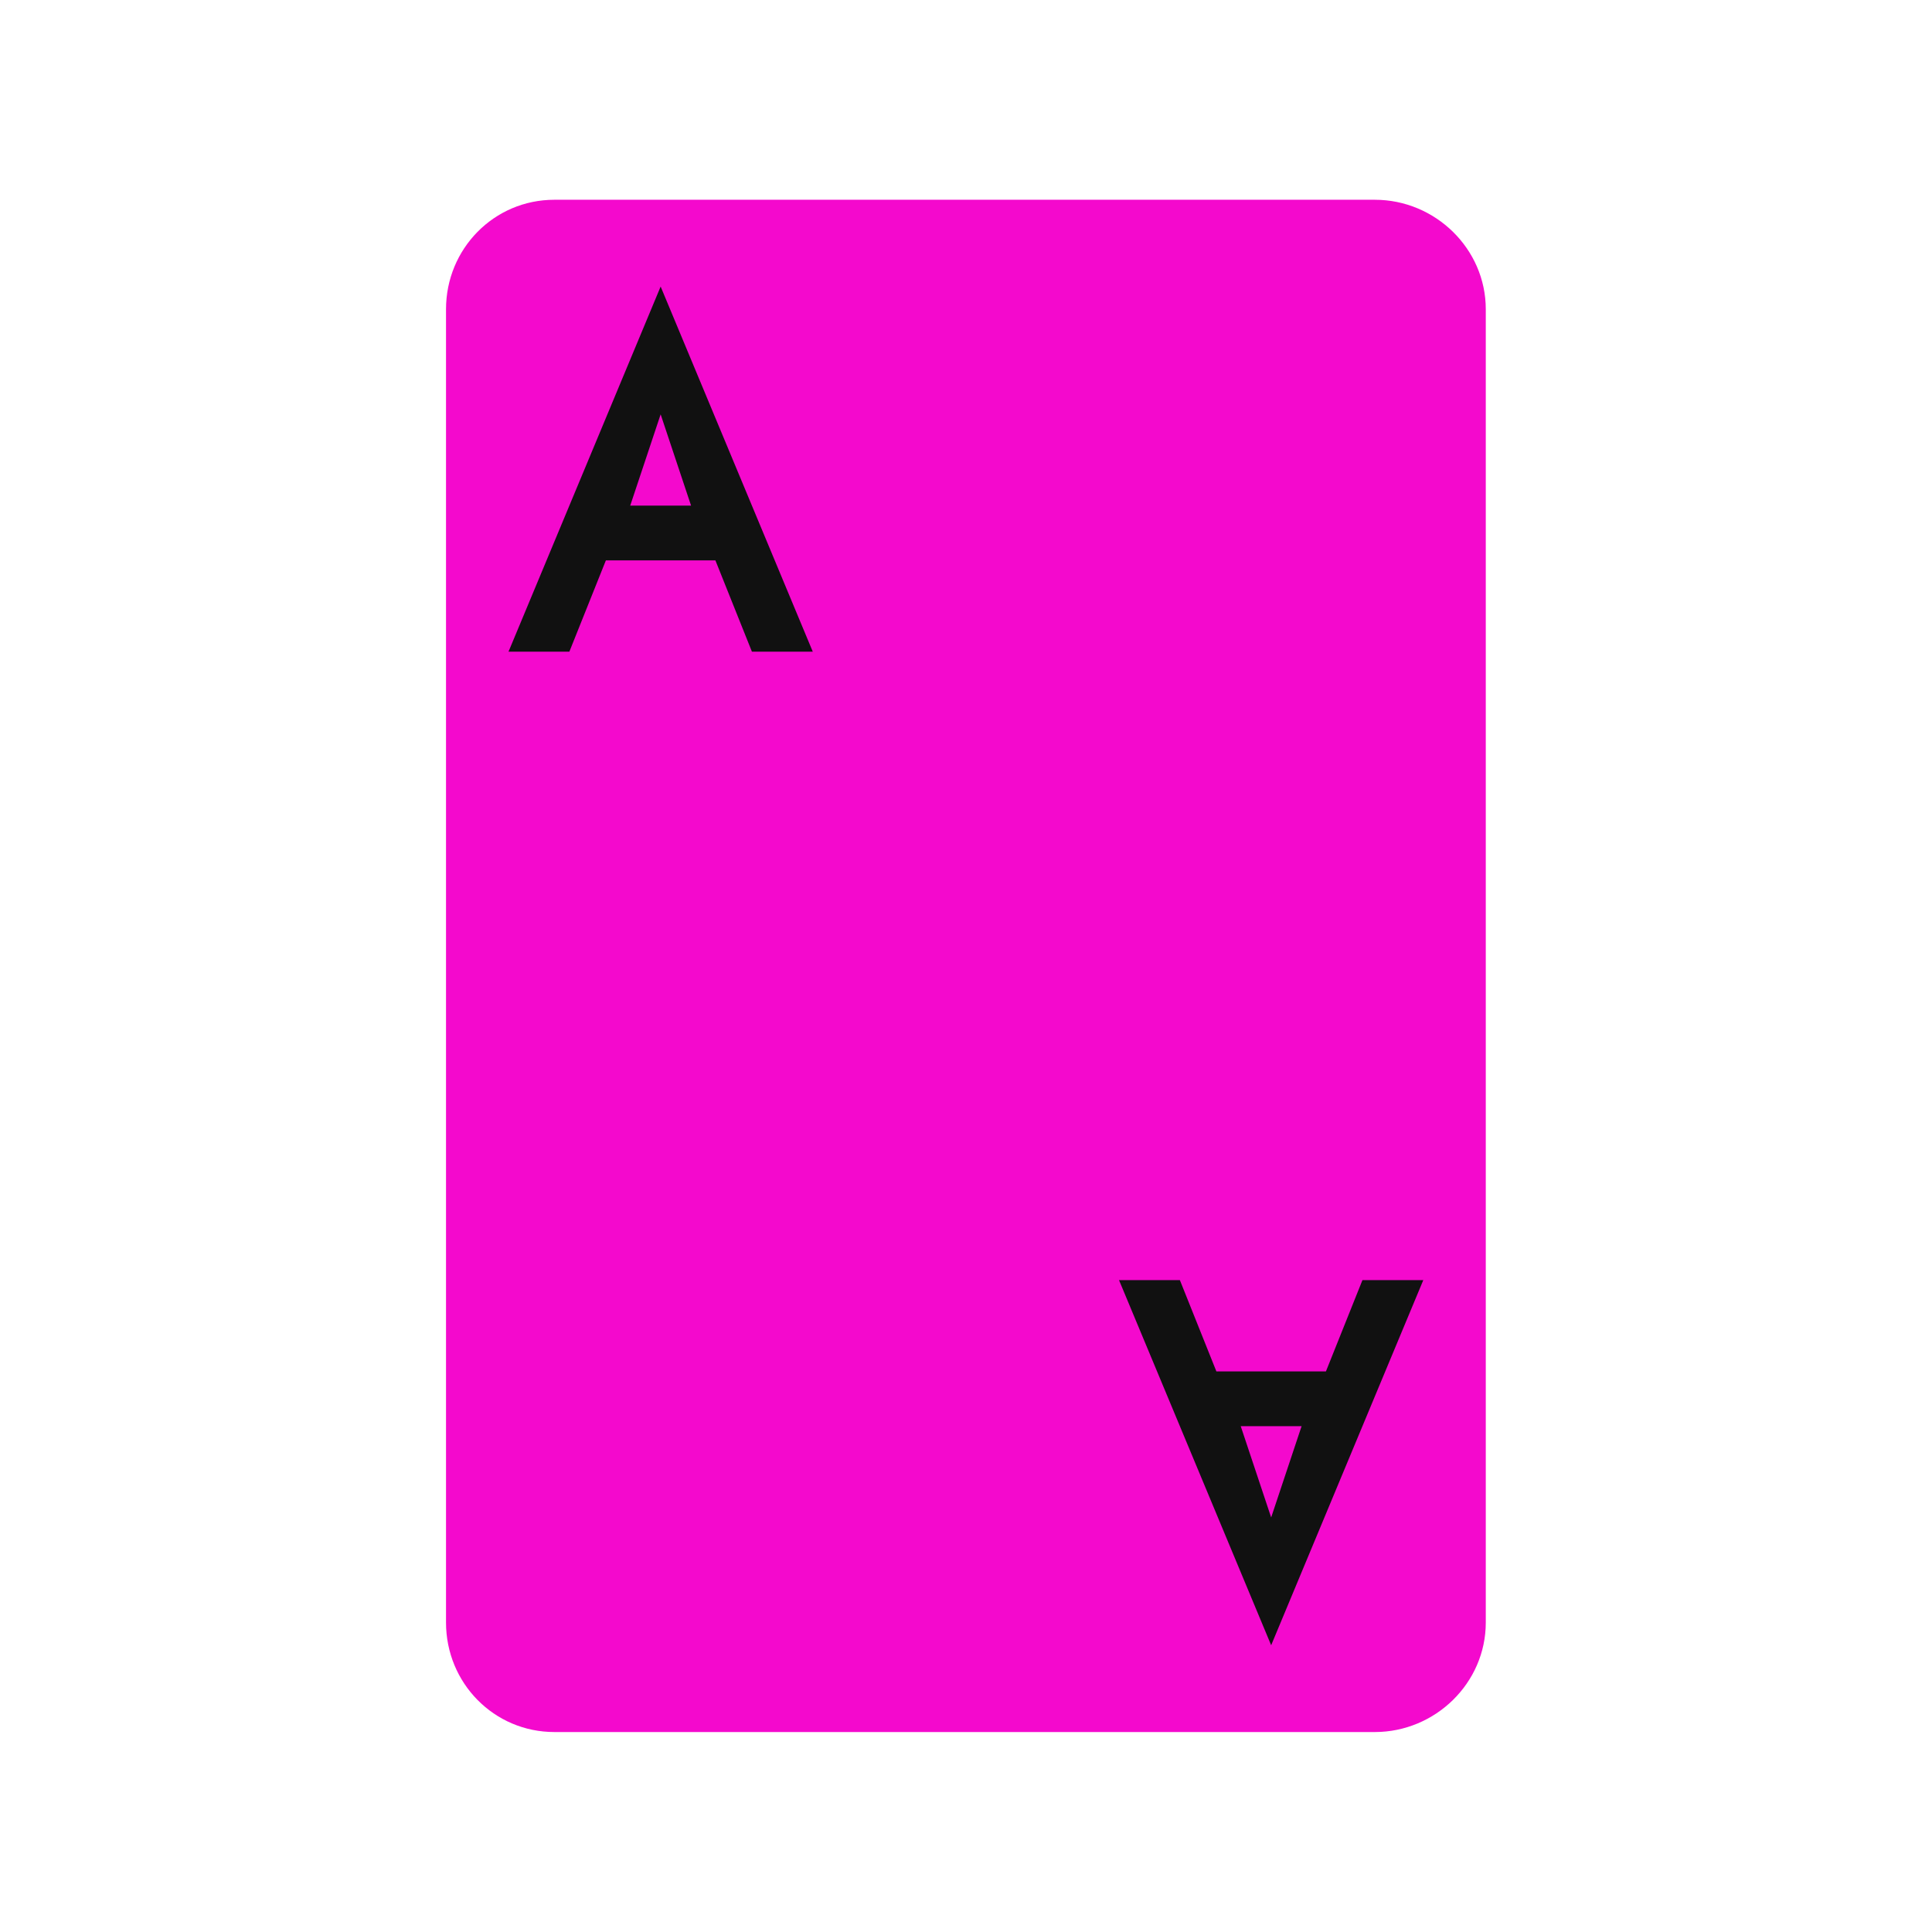
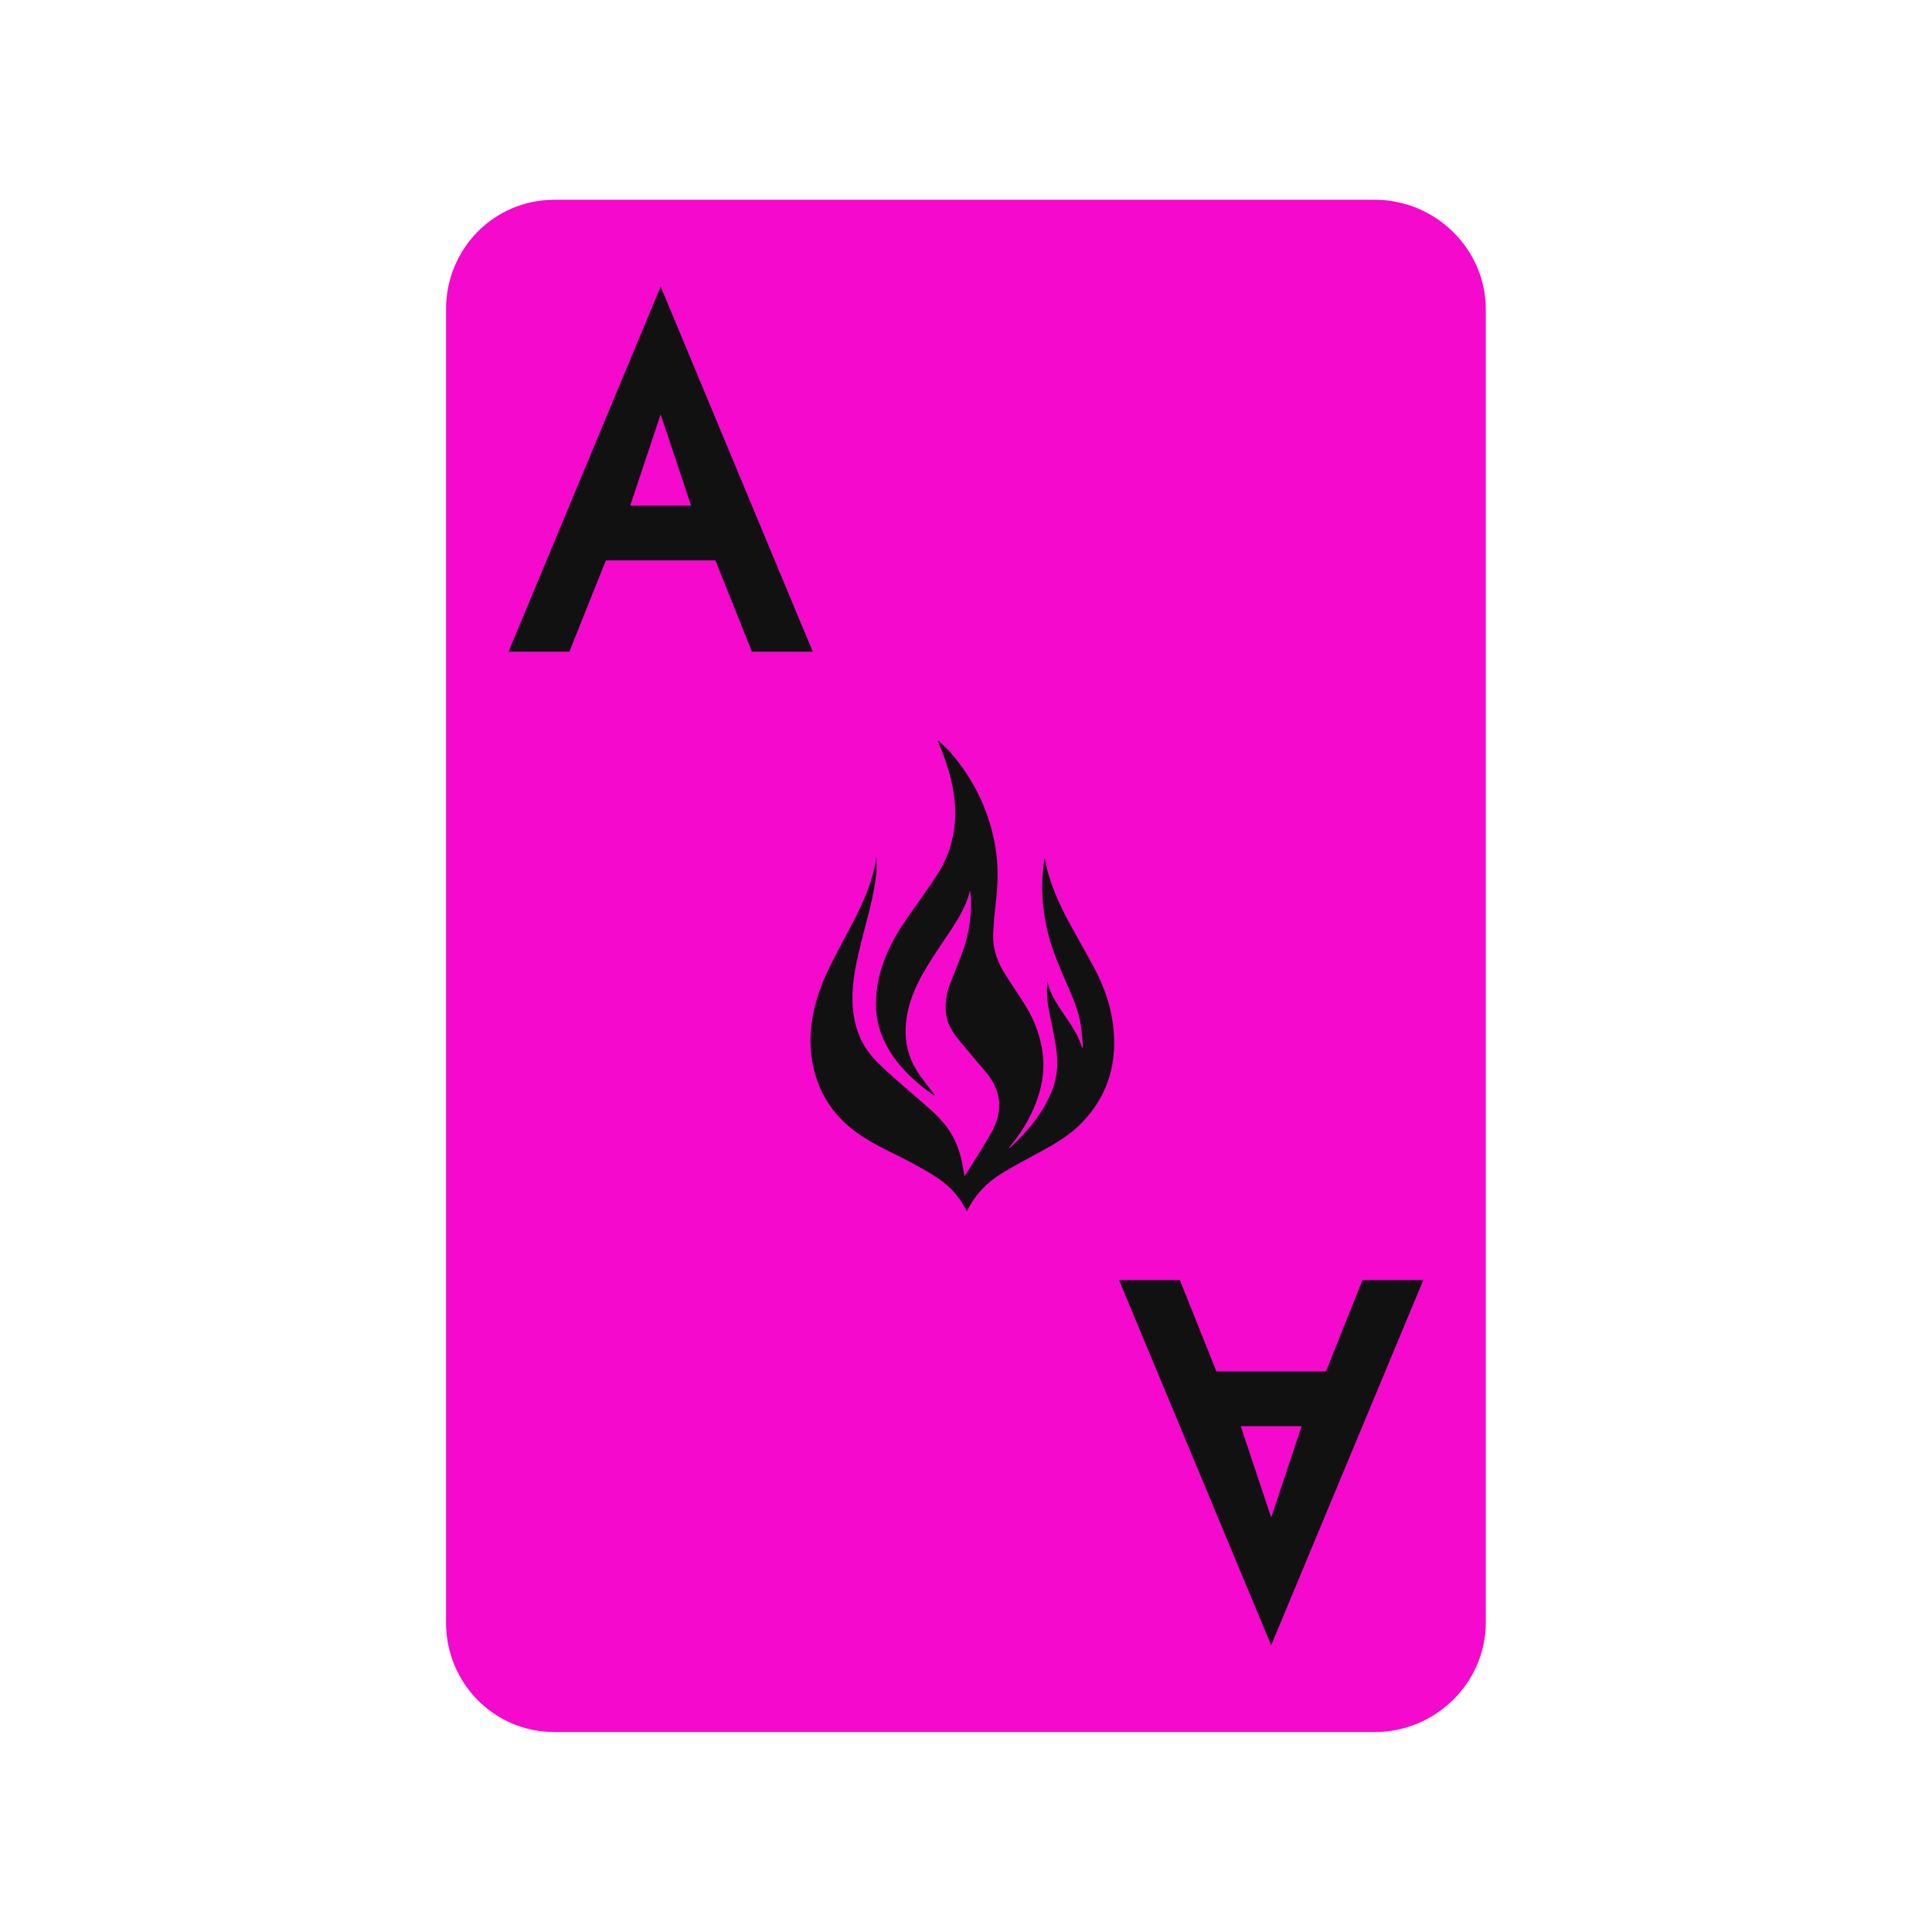
<svg xmlns="http://www.w3.org/2000/svg" viewBox="-18 -18 36 36">
  <g id="ico" transform="translate(-17.056 -17.056) scale(0.066625)">
    <g fill="#f409cd" stroke="#f409cd">
      <g transform="translate(41.7 41.7) scale(0.837)">
        <defs>
-           <clipPath id="flame-clip" />
+           <clipPath id="flame-clip">
+             <circle cx="0" cy="0" r="27" />
+           </clipPath>
          <symbol id="flame-icon" viewBox="-60 -60 120 120">
            <g clip-path="url(#flame-clip)">
              <path fill="#111" stroke="none" transform="matrix(0.13 0 0 0.13 -56 -41)" d="M431.48,504.54c-5.24-10.41-12.36-18.75-21.62-24.98-6.91-4.65-14.21-8.76-21.56-12.69-12.95-6.93-26.54-12.66-38.78-20.91-19.24-12.96-31.77-30.57-36.56-53.37-3.66-17.46-2.13-34.69,2.89-51.71,4.01-13.6,10.35-26.15,16.95-38.6,7.71-14.54,15.86-28.87,21.81-44.28,3.39-8.77,5.94-17.76,7.2-27.11,0,3.69,.24,7.4-.04,11.07-1.48,19.17-7.44,37.4-11.94,55.94-3.57,14.72-6.92,29.46-6.53,44.78,.46,18.05,6.14,34.08,19.02,46.86,9.15,9.09,19.11,17.38,28.83,25.89,8.46,7.41,17.32,14.37,24.28,23.36,7.48,9.66,11.24,20.77,13.22,32.63,.32,1.93,.63,3.86,1.02,6.22,4.22-6.71,8.24-12.99,12.15-19.34,2.97-4.81,5.94-9.63,8.66-14.58,8.98-16.34,8-31.83-4.22-46.28-6.7-7.92-13.41-15.82-20.01-23.82-4.83-5.86-9.23-12.01-10.54-19.77-1.49-8.9,.02-17.43,3.25-25.74,3.45-8.89,7.2-17.67,10.28-26.69,3.52-10.29,5.13-21.02,5.5-31.89,.14-4.19-.28-8.39-.74-12.61-3.91,16.79-14.43,29.92-23.51,43.8-7.15,10.93-14.4,21.79-19.47,33.9-3.78,9.03-6.23,18.4-6.71,28.2-.59,11.95,2.26,23.17,8.54,33.28,3.76,6.07,8.44,11.56,12.72,17.31,.36,.49,.75,.96,1.13,1.44l-.39,.49c-2.78-2-5.65-3.89-8.33-6.02-12.9-10.23-23.86-22.09-30.76-37.27-5.35-11.77-6.76-24.15-5.31-36.9,2.41-21.24,11.63-39.66,23.7-56.9,7.63-10.9,15.43-21.7,22.75-32.81,7.31-11.11,11.78-23.44,13.48-36.65,1.58-12.32,.38-24.49-2.45-36.55-2.43-10.38-6-20.36-10.24-30.13l.47-.43c3.18,3.14,6.6,6.08,9.51,9.45,16.8,19.42,27.96,41.68,33.29,66.83,3.12,14.73,3.44,29.56,1.84,44.51-1.06,9.89-2.25,19.82-2.49,29.75-.27,11.05,3.86,21.06,9.7,30.3,5.19,8.22,10.8,16.18,15.83,24.48,7.27,12.01,11.77,25.09,13,39.09,1.06,12.19-1.32,23.97-5.7,35.33-4.68,12.14-11.42,23.07-19.75,33.04-.28,.34-.5,.73-.98,1.42,.58-.2,.81-.21,.94-.33,13.86-12.66,25.56-26.91,32.56-44.59,4.2-10.61,4.64-21.64,2.92-32.71-1.55-9.97-3.84-19.83-5.69-29.75-1.3-6.98-1.62-14.03-.96-21.16,2.41,11.44,9.46,20.38,15.71,29.77,4.45,6.69,8.7,13.49,10.95,21.34l.78-.11c-.52-5.46-.86-10.95-1.6-16.38-1.57-11.65-6.36-22.27-10.97-32.92-5.36-12.4-10.87-24.73-14.2-37.9-4.6-18.21-6.04-36.6-3.4-55.24,.17-1.22,.27-2.44,.62-3.65,3.31,18.57,10.98,35.38,19.91,51.69,5.97,10.9,12.18,21.66,18.06,32.61,7.08,13.2,12.26,27.14,14.41,42.02,4.35,30.04-2.87,56.63-24.51,78.55-9.21,9.33-20.5,15.79-31.95,21.98-9.44,5.1-18.91,10.16-28.11,15.67-11.91,7.14-21.38,16.78-27.83,29.82Z" />
            </g>
          </symbol>
          <symbol id="ace-letter" viewBox="0 0 100 120">
            <path fill="#111" stroke="none" d="M50 0 L100 120 L80 120 L68 90 L32 90 L20 120 L0 120 L50 0 Z M40 72 L60 72 L50 42 Z" />
          </symbol>
        </defs>
        <g id="g2">
          <g id="g1">
            <path stroke="none" d="M392.647,0h-274.15C98.296,0,82.286,16.404,82.286,36.567v438.866c0,20.163,16.01,36.567,36.212,36.567h274.15c20.204,0,37.067-16.404,37.067-36.567V36.567C429.714,16.404,412.852,0,392.647,0z" />
          </g>
        </g>
        <use href="#flame-icon" x="56" y="56" width="400" height="400" />
        <use href="#ace-letter" x="102" y="29" width="104" height="122" />
        <use href="#ace-letter" x="306" y="361" width="104" height="122" transform="rotate(180 358 422)" />
      </g>
    </g>
  </g>
</svg>
